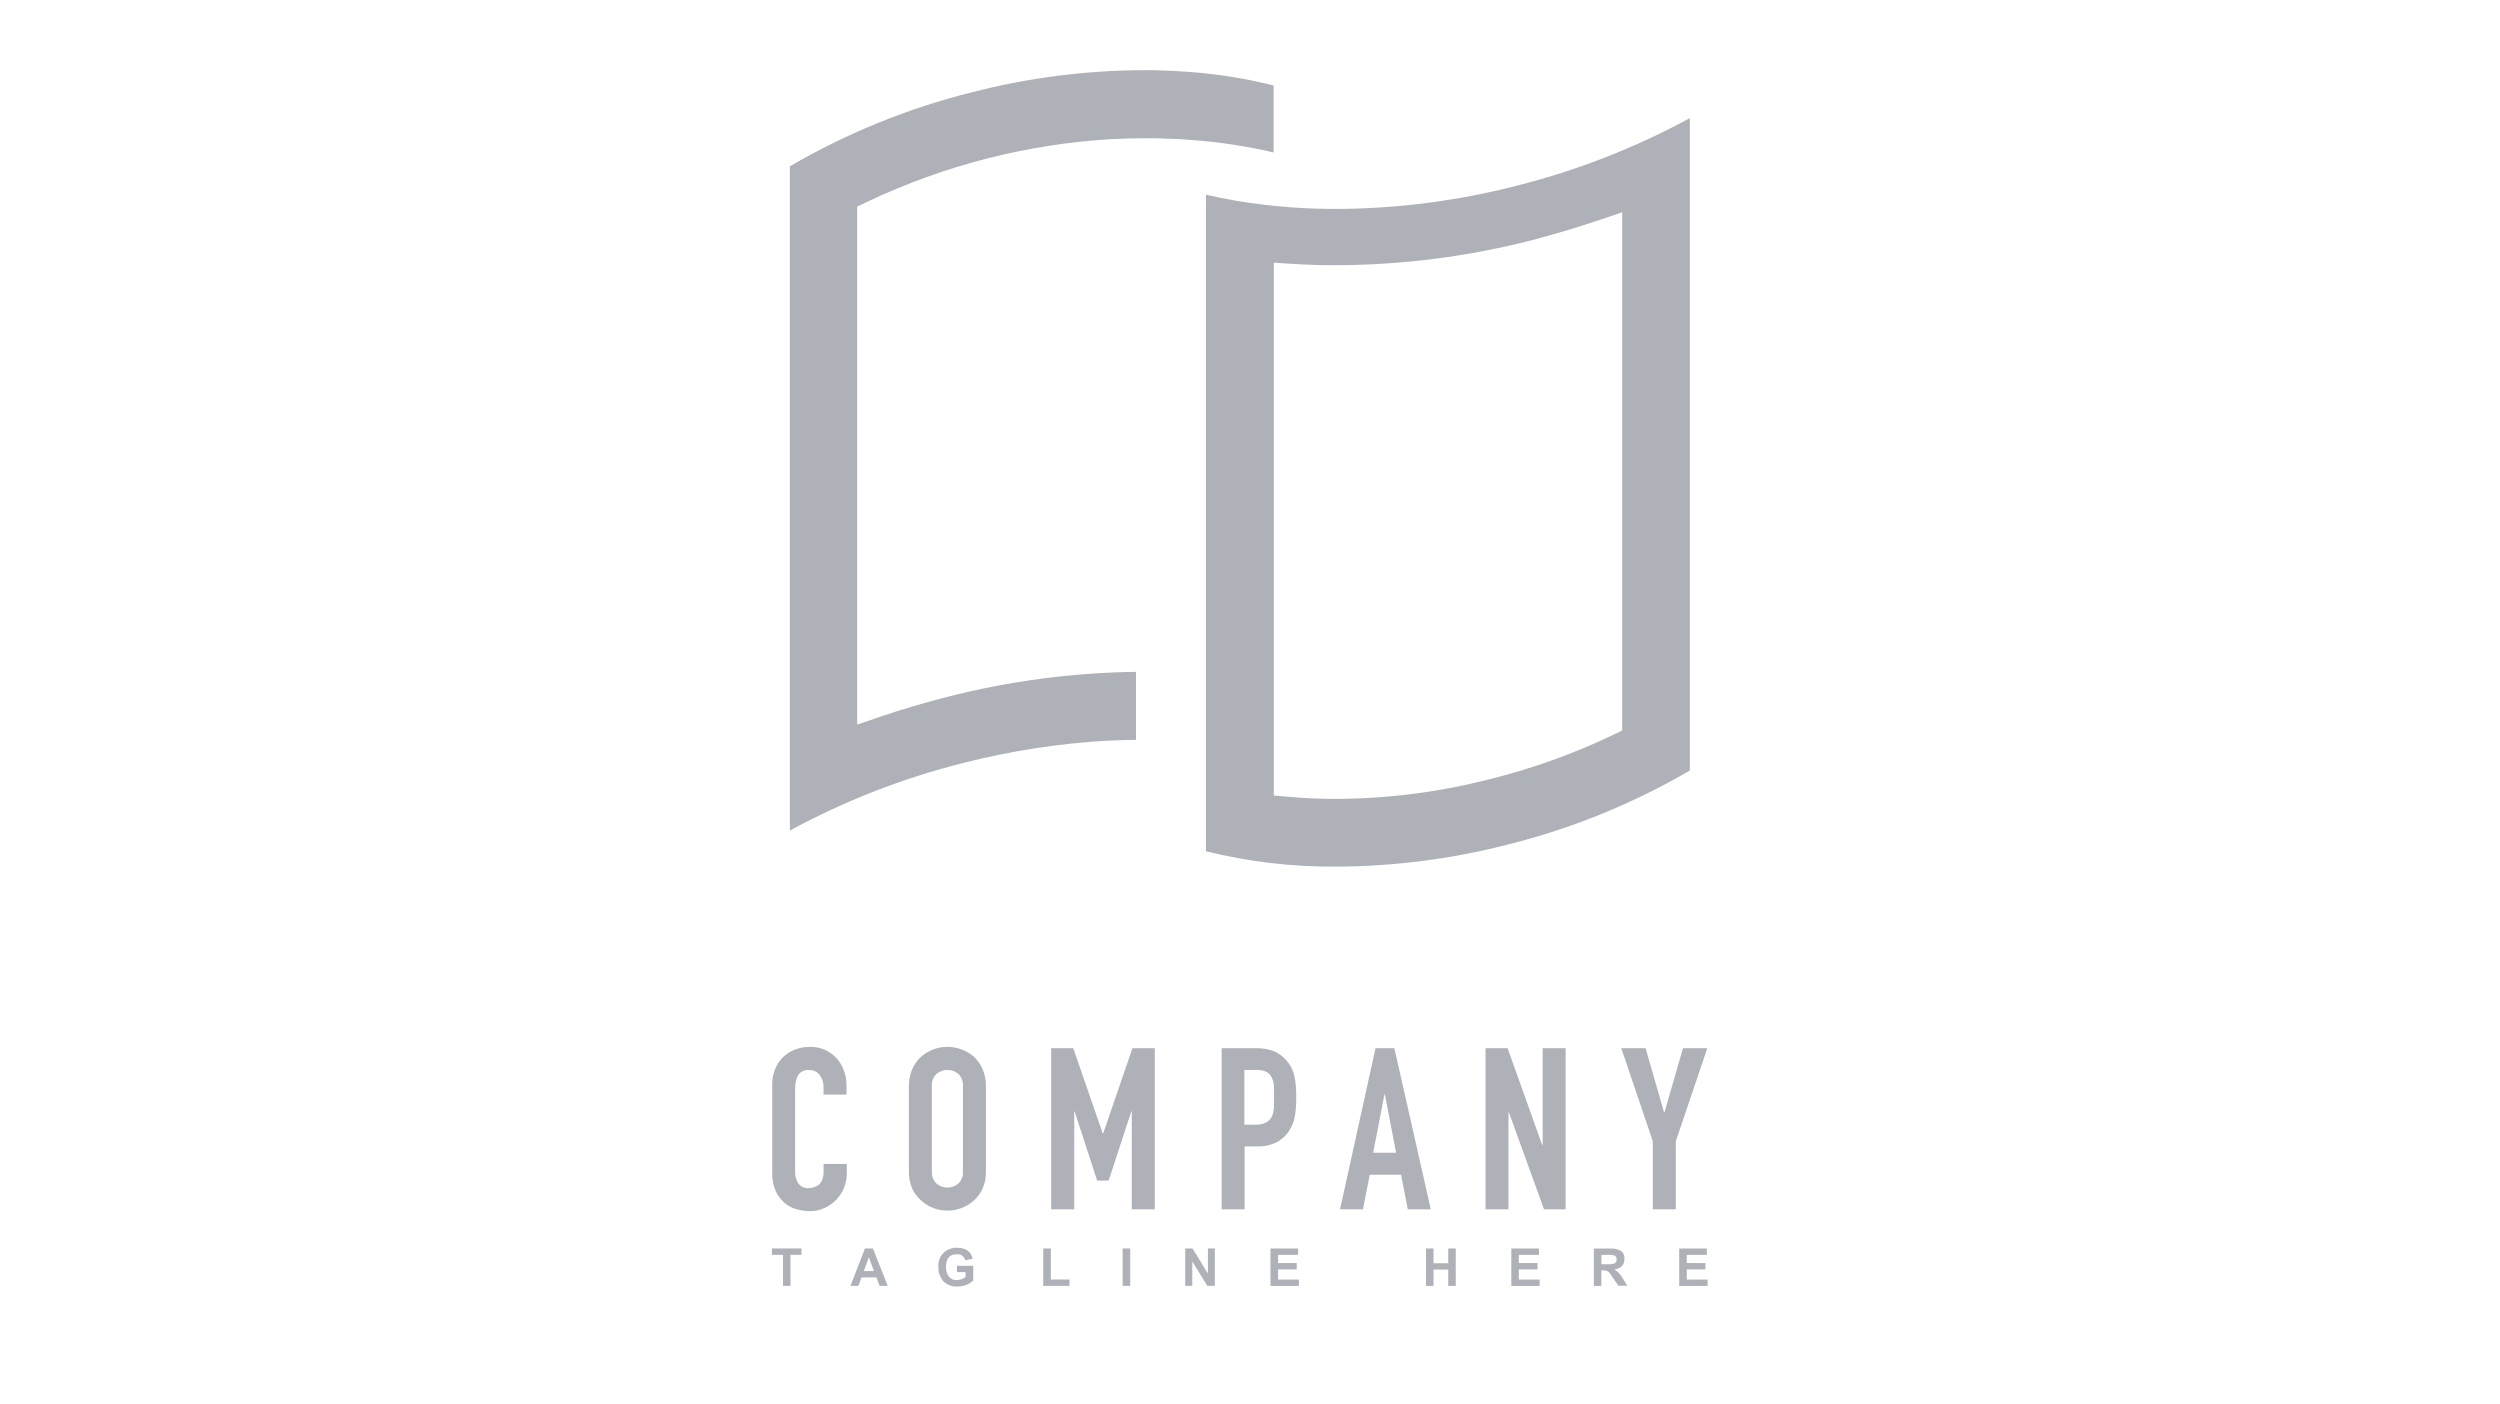
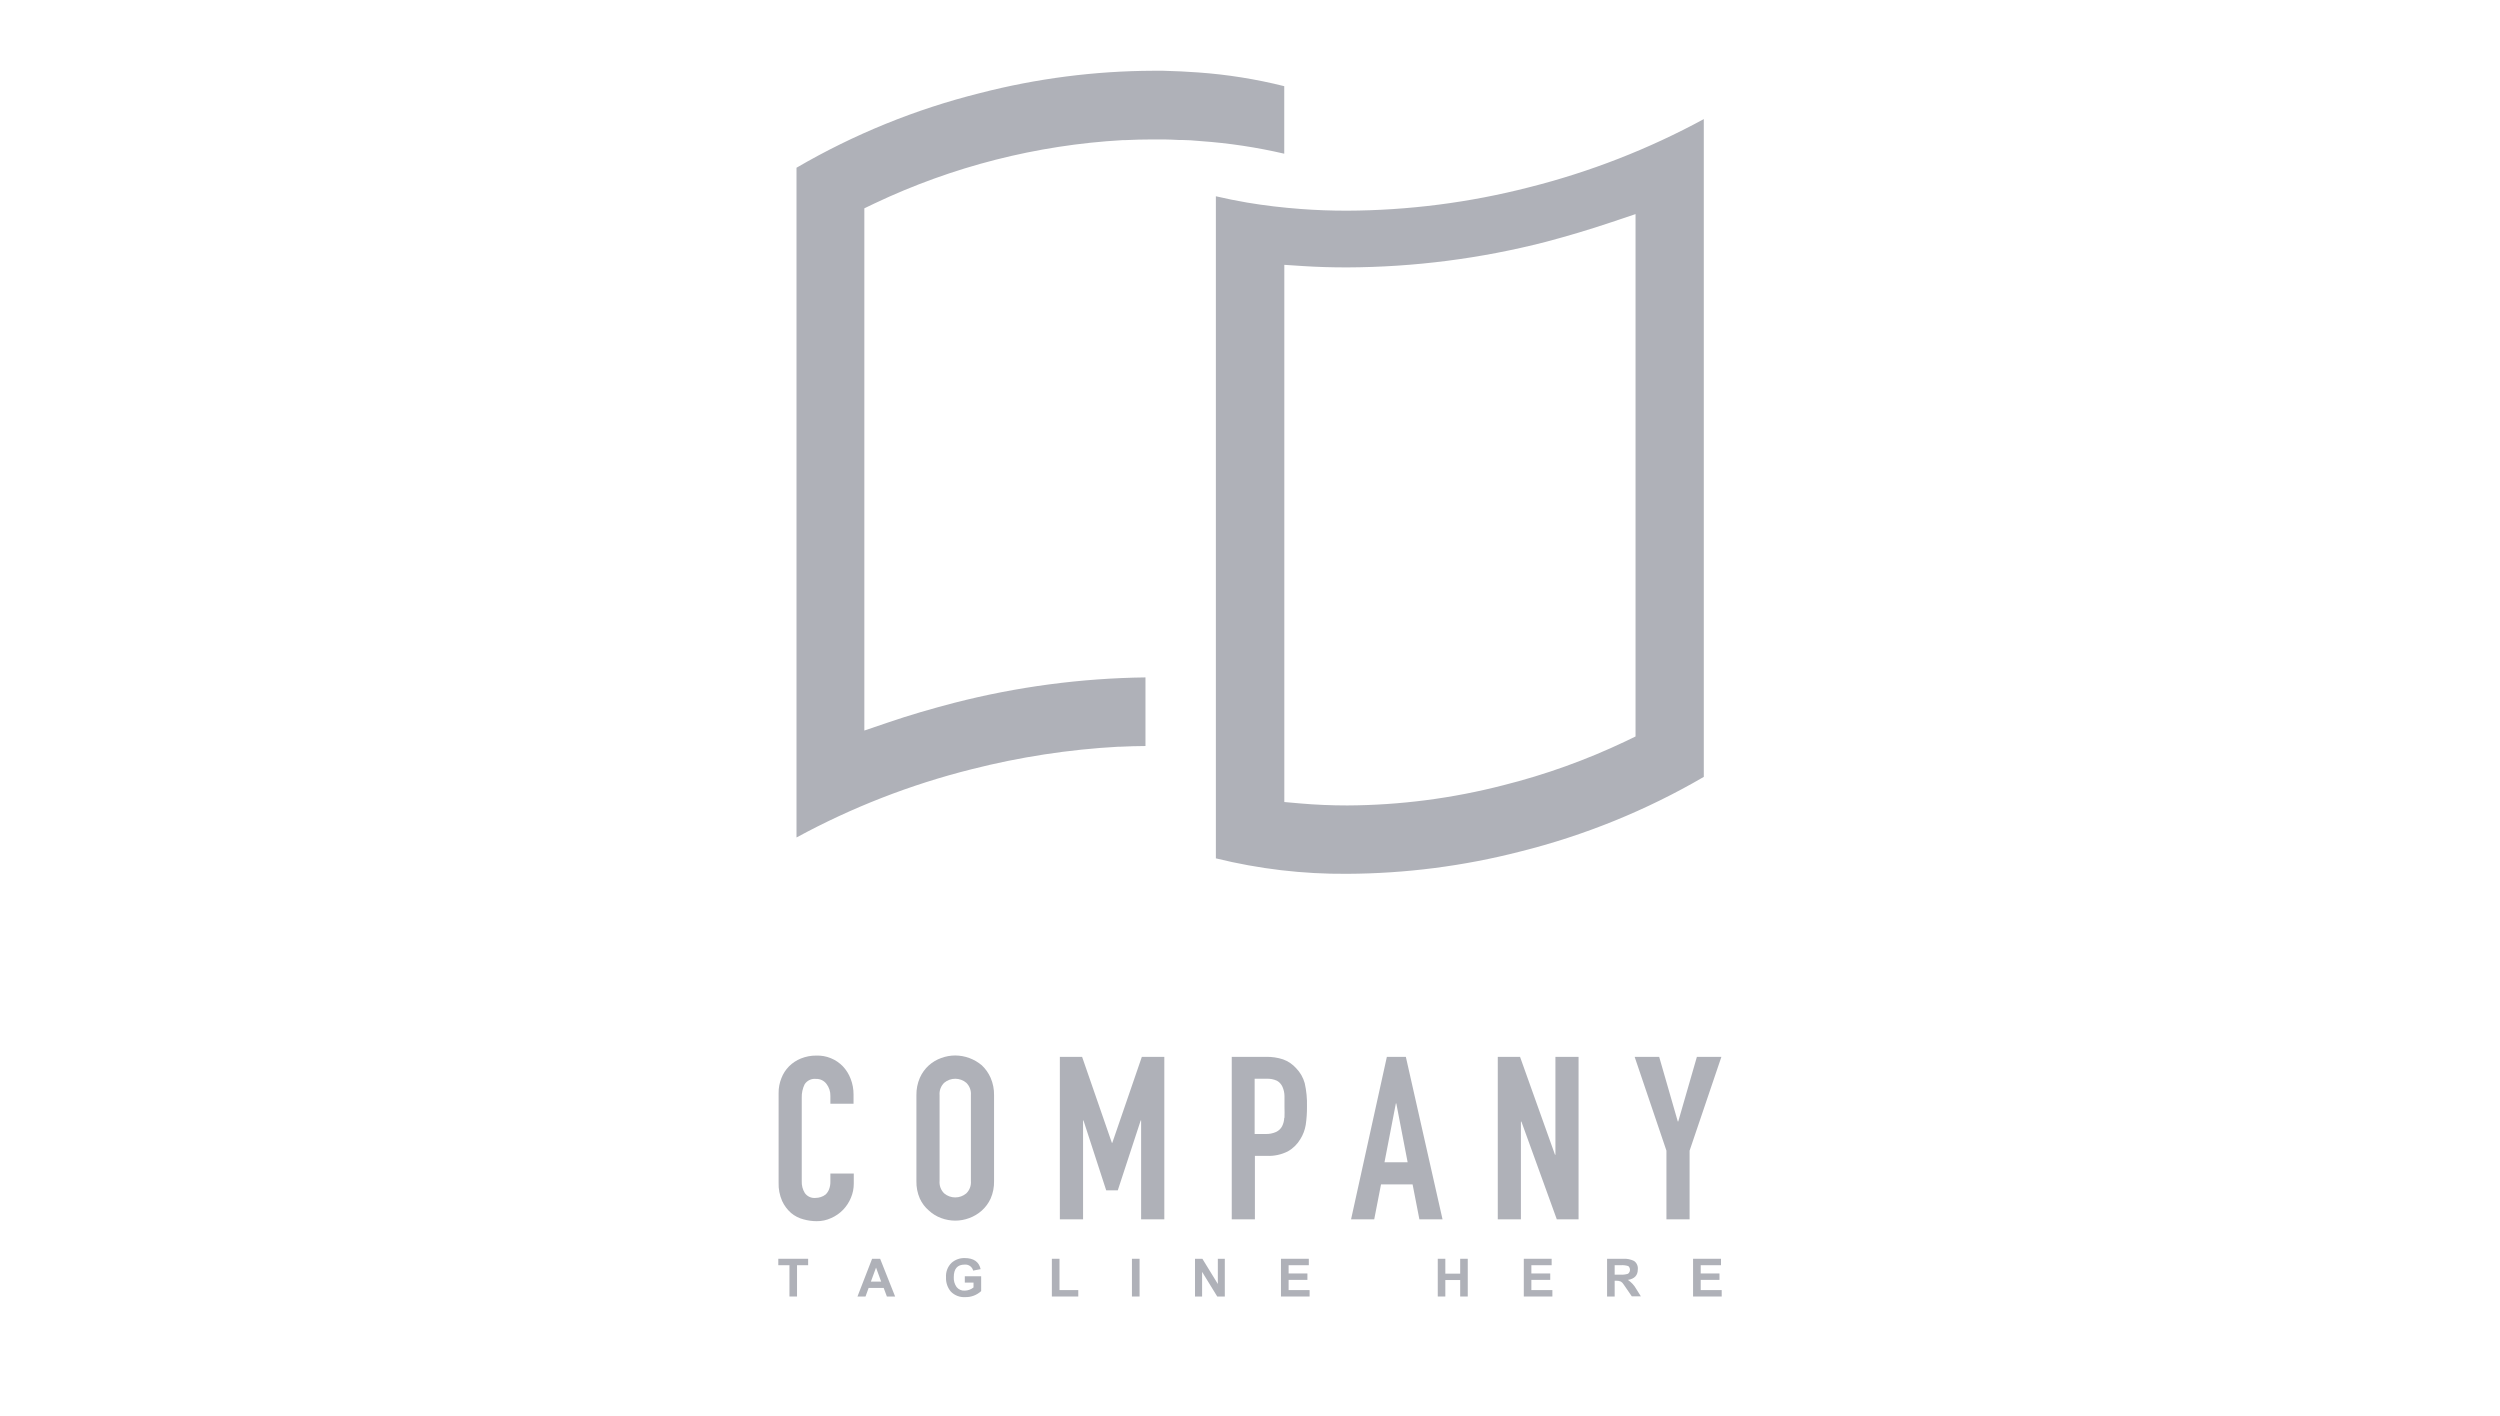
- <svg xmlns="http://www.w3.org/2000/svg" version="1.1" width="57" height="32" viewBox="0 0 57 32">
-   <path fill="#afb1b8" d="M26.727 3.165h-0.073c-0.112-0.007-0.224-0.010-0.336-0.012v0h-0.243c-0.212 0-0.428 0.005-0.642 0.016-0.016-0.001-0.032-0.001-0.049 0-1.944 0.11-3.848 0.596-5.609 1.431l-0.231 0.111v11.809l0.54-0.183c0.474-0.163 0.978-0.309 1.5-0.445 1.411-0.362 2.861-0.555 4.317-0.574v1.551c-0.193 0.001-0.38 0.007-0.568 0.016h-0.045c-1.121 0.061-2.233 0.232-3.322 0.51-1.378 0.345-2.708 0.863-3.957 1.542v-15.145c1.298-0.757 2.695-1.325 4.151-1.688 1.278-0.33 2.593-0.5 3.913-0.504h0.228c0.273 0.007 0.538 0.019 0.788 0.038 0.658 0.046 1.31 0.15 1.95 0.311v1.527c-0.621-0.145-1.253-0.24-1.889-0.285-0.013-0.001-0.026-0.002-0.039-0.003-0.132-0.011-0.263-0.022-0.386-0.022zM29.415 4.726c0.339 0.026 0.689 0.038 1.044 0.038 1.388-0.005 2.769-0.182 4.114-0.528 1.378-0.346 2.706-0.865 3.956-1.543v14.875c-1.298 0.756-2.696 1.325-4.153 1.688-1.279 0.329-2.593 0.498-3.913 0.503-1 0.008-1.997-0.11-2.968-0.35v-14.971c0.229 0.053 0.465 0.102 0.706 0.142 0.394 0.066 0.81 0.115 1.214 0.145zM36.985 4.841l-0.54 0.182c-0.497 0.167-0.997 0.316-1.5 0.449-1.465 0.377-2.971 0.57-4.483 0.575-0.352 0-0.676-0.010-0.989-0.030l-0.43-0.028v12.148l0.37 0.033c0.343 0.030 0.696 0.045 1.052 0.045 1.191-0.005 2.377-0.159 3.531-0.457 0.95-0.238 1.874-0.57 2.759-0.991l0.231-0.111v-11.813z" />
-   <path fill="#afb1b8" d="M19.060 24.113c-0.078-0.080-0.171-0.144-0.274-0.186s-0.214-0.061-0.326-0.057c-0.119-0.002-0.237 0.021-0.347 0.065-0.101 0.040-0.193 0.101-0.27 0.178s-0.135 0.17-0.174 0.271c-0.042 0.107-0.063 0.22-0.062 0.335v2.023c-0.005 0.143 0.022 0.284 0.080 0.415 0.048 0.104 0.117 0.196 0.202 0.271 0.081 0.068 0.176 0.117 0.278 0.144 0.098 0.028 0.2 0.042 0.302 0.042 0.113 0.001 0.224-0.023 0.326-0.070 0.101-0.044 0.193-0.108 0.27-0.187 0.075-0.079 0.135-0.171 0.177-0.271 0.043-0.102 0.065-0.212 0.065-0.323v-0.226h-0.529v0.18c0.002 0.062-0.009 0.123-0.031 0.18-0.017 0.043-0.043 0.082-0.077 0.114-0.033 0.026-0.070 0.046-0.111 0.058-0.036 0.012-0.073 0.018-0.111 0.019-0.047 0.006-0.095-0.002-0.139-0.021s-0.081-0.049-0.11-0.088c-0.050-0.081-0.074-0.176-0.070-0.271v-1.887c-0.003-0.105 0.019-0.208 0.065-0.302 0.027-0.043 0.066-0.077 0.112-0.098s0.097-0.030 0.147-0.024c0.046-0.002 0.091 0.008 0.132 0.028s0.077 0.049 0.104 0.086c0.059 0.078 0.090 0.173 0.088 0.271v0.175h0.524v-0.206c0.001-0.121-0.021-0.241-0.065-0.354-0.039-0.106-0.099-0.203-0.177-0.285z" />
-   <path fill="#afb1b8" d="M22.202 24.090c-0.169-0.142-0.381-0.221-0.602-0.222-0.108 0-0.215 0.020-0.316 0.057-0.103 0.037-0.198 0.093-0.279 0.165-0.088 0.079-0.158 0.175-0.205 0.283-0.053 0.124-0.079 0.257-0.077 0.392v1.941c-0.004 0.137 0.023 0.272 0.077 0.397 0.048 0.104 0.118 0.197 0.205 0.271 0.081 0.075 0.176 0.133 0.279 0.171 0.101 0.037 0.208 0.056 0.316 0.057s0.215-0.020 0.316-0.057c0.105-0.038 0.202-0.096 0.286-0.171 0.084-0.076 0.152-0.168 0.2-0.271 0.054-0.125 0.081-0.261 0.077-0.397v-1.941c0.003-0.135-0.024-0.268-0.077-0.392-0.047-0.107-0.115-0.203-0.2-0.283zM21.955 26.706c0.004 0.052-0.003 0.104-0.021 0.152s-0.047 0.092-0.084 0.128c-0.070 0.059-0.158 0.091-0.249 0.091s-0.179-0.032-0.249-0.091c-0.037-0.036-0.066-0.080-0.084-0.128s-0.025-0.101-0.021-0.152v-1.941c-0.004-0.052 0.003-0.104 0.021-0.152s0.047-0.092 0.084-0.128c0.070-0.059 0.158-0.091 0.249-0.091s0.179 0.032 0.249 0.091c0.037 0.036 0.066 0.080 0.084 0.128s0.025 0.101 0.021 0.152v1.941z" />
-   <path fill="#afb1b8" d="M26.329 27.573v-3.674h-0.509l-0.668 1.945h-0.009l-0.673-1.945h-0.503v3.674h0.525v-2.235h0.009l0.514 1.58h0.262l0.518-1.58h0.009v2.235h0.525z" />
-   <path fill="#afb1b8" d="M29.311 24.157c-0.081-0.091-0.183-0.16-0.297-0.201-0.123-0.040-0.251-0.059-0.38-0.057h-0.78v3.674h0.523v-1.435h0.27c0.163 0.007 0.326-0.027 0.472-0.1 0.119-0.066 0.218-0.163 0.287-0.281 0.061-0.098 0.101-0.206 0.12-0.32 0.021-0.138 0.030-0.278 0.028-0.418 0.005-0.176-0.012-0.353-0.051-0.525-0.035-0.127-0.101-0.243-0.193-0.338zM29.041 25.277c-0.002 0.067-0.019 0.132-0.049 0.191-0.030 0.056-0.077 0.102-0.135 0.129-0.078 0.035-0.162 0.050-0.247 0.046h-0.239v-1.249h0.27c0.081-0.004 0.162 0.012 0.236 0.046 0.054 0.031 0.097 0.079 0.123 0.136 0.029 0.065 0.044 0.134 0.046 0.205 0 0.077 0 0.159 0 0.244s0.005 0.174 0 0.252h-0.005z" />
-   <path fill="#afb1b8" d="M31.791 23.899h-0.429l-0.809 3.674h0.523l0.154-0.789h0.714l0.154 0.789h0.524l-0.83-3.674zM31.308 26.283l0.258-1.332h0.009l0.256 1.332h-0.524z" />
-   <path fill="#afb1b8" d="M35.173 26.112h-0.009l-0.791-2.213h-0.503v3.674h0.523v-2.209h0.011l0.8 2.209h0.492v-3.674h-0.523v2.213z" />
-   <path fill="#afb1b8" d="M38.372 23.899l-0.421 1.461h-0.011l-0.421-1.461h-0.554l0.719 2.121v1.553h0.524v-1.553l0.719-2.121h-0.554z" />
-   <path fill="#afb1b8" d="M17.6 28.61h0.252v0.708h0.171v-0.708h0.251v-0.145h-0.675v0.145z" />
-   <path fill="#afb1b8" d="M19.721 28.465l-0.331 0.853h0.182l0.070-0.194h0.34l0.073 0.194h0.186l-0.339-0.853h-0.182zM19.694 28.981l0.116-0.316 0.116 0.316h-0.232z" />
-   <path fill="#afb1b8" d="M21.818 29.004h0.197v0.11c-0.058 0.046-0.129 0.071-0.202 0.072-0.034 0.002-0.069-0.004-0.1-0.019s-0.059-0.036-0.081-0.063c-0.045-0.065-0.068-0.143-0.063-0.222 0-0.19 0.082-0.285 0.246-0.285 0.043-0.004 0.086 0.007 0.121 0.032s0.061 0.062 0.072 0.104l0.169-0.033c-0.036-0.167-0.156-0.251-0.362-0.251-0.11-0.003-0.216 0.036-0.298 0.11-0.043 0.042-0.076 0.094-0.097 0.15s-0.030 0.117-0.025 0.178c-0.005 0.117 0.034 0.231 0.109 0.32 0.042 0.043 0.092 0.077 0.148 0.098s0.116 0.031 0.176 0.027c0.134 0.004 0.263-0.045 0.362-0.136v-0.336h-0.37v0.144z" />
-   <path fill="#afb1b8" d="M23.959 28.465h-0.173v0.853h0.598v-0.145h-0.425v-0.708z" />
-   <path fill="#afb1b8" d="M25.769 28.465h-0.173v0.853h0.173v-0.853z" />
-   <path fill="#afb1b8" d="M27.539 29.035l-0.349-0.57h-0.167v0.853h0.161v-0.557l0.343 0.557h0.171v-0.853h-0.158v0.57z" />
-   <path fill="#afb1b8" d="M29.14 28.943h0.425v-0.145h-0.425v-0.187h0.457v-0.145h-0.63v0.853h0.648v-0.145h-0.475v-0.231z" />
-   <path fill="#afb1b8" d="M33.020 28.802h-0.336v-0.336h-0.171v0.853h0.171v-0.373h0.336v0.373h0.171v-0.853h-0.171v0.336z" />
-   <path fill="#afb1b8" d="M34.629 28.943h0.426v-0.145h-0.426v-0.187h0.459v-0.145h-0.63v0.853h0.646v-0.145h-0.475v-0.231z" />
-   <path fill="#afb1b8" d="M36.812 28.943c0.148-0.023 0.224-0.102 0.224-0.237 0.004-0.036-0.001-0.073-0.016-0.106s-0.038-0.062-0.068-0.083c-0.077-0.039-0.163-0.056-0.25-0.050h-0.362v0.853h0.171v-0.357h0.034c0.037-0.002 0.073 0.004 0.107 0.019 0.025 0.015 0.046 0.037 0.061 0.062l0.186 0.271h0.205l-0.104-0.167c-0.046-0.082-0.111-0.153-0.189-0.205zM36.64 28.825h-0.127v-0.214h0.135c0.059-0.005 0.118 0.002 0.174 0.020 0.012 0.011 0.022 0.025 0.029 0.040s0.009 0.032 0.009 0.049c-0.001 0.017-0.005 0.033-0.013 0.048s-0.019 0.027-0.032 0.037c-0.056 0.017-0.115 0.024-0.174 0.020z" />
-   <path fill="#afb1b8" d="M38.458 28.943h0.425v-0.145h-0.425v-0.187h0.459v-0.145h-0.631v0.853h0.648v-0.145h-0.475v-0.231z" />
+ <svg xmlns="http://www.w3.org/2000/svg" width="106" height="60" viewBox="0 0 106 60" fill="none">
+   <path fill-rule="evenodd" clip-rule="evenodd" d="M50.114 5.935H49.977C49.767 5.922 49.557 5.917 49.347 5.912H49.347H49.327H48.892C48.495 5.912 48.09 5.922 47.688 5.942C47.657 5.94 47.627 5.94 47.597 5.942C43.952 6.149 40.382 7.06 37.081 8.625L36.648 8.833V30.975L37.66 30.631C38.548 30.326 39.494 30.052 40.473 29.797C43.119 29.118 45.837 28.757 48.568 28.722V31.631C48.206 31.633 47.855 31.643 47.503 31.661H47.419C45.318 31.776 43.232 32.097 41.191 32.617C38.607 33.264 36.114 34.236 33.772 35.509V7.112C36.205 5.693 38.825 4.627 41.556 3.946C43.953 3.327 46.417 3.009 48.892 3H49.319C49.83 3.013 50.329 3.036 50.797 3.071C52.03 3.158 53.253 3.353 54.452 3.654V6.517C53.287 6.246 52.103 6.067 50.91 5.983C50.886 5.981 50.862 5.979 50.838 5.977C50.591 5.956 50.344 5.935 50.114 5.935ZM55.153 8.861C55.788 8.91 56.446 8.933 57.111 8.933C59.712 8.923 62.303 8.591 64.824 7.943C67.407 7.294 69.899 6.322 72.241 5.05V32.94C69.807 34.358 67.185 35.424 64.455 36.106C62.057 36.723 59.593 37.039 57.118 37.05C55.243 37.065 53.374 36.844 51.553 36.394V8.322C51.983 8.421 52.426 8.513 52.876 8.589C53.615 8.714 54.394 8.805 55.153 8.861ZM69.347 9.078L68.335 9.418C67.404 9.731 66.466 10.011 65.522 10.26C62.775 10.966 59.951 11.328 57.116 11.338C56.456 11.338 55.849 11.32 55.262 11.282L54.455 11.229V31.318V34.006L55.148 34.067C55.79 34.123 56.453 34.151 57.121 34.151C59.354 34.141 61.578 33.853 63.741 33.294C65.522 32.847 67.255 32.224 68.915 31.435L69.347 31.226V9.078Z" fill="#AFB1B8" />
+   <path d="M35.737 45.212C35.592 45.062 35.416 44.943 35.222 44.865C35.028 44.786 34.82 44.75 34.611 44.757C34.389 44.754 34.168 44.796 33.961 44.879C33.772 44.955 33.6 45.068 33.455 45.212C33.312 45.357 33.201 45.53 33.129 45.721C33.05 45.921 33.01 46.134 33.013 46.349V50.143C33.004 50.41 33.055 50.676 33.162 50.921C33.251 51.116 33.381 51.289 33.541 51.43C33.693 51.557 33.871 51.65 34.062 51.699C34.247 51.751 34.438 51.778 34.629 51.778C34.84 51.78 35.05 51.735 35.241 51.646C35.431 51.563 35.603 51.444 35.747 51.295C35.888 51.148 36.001 50.975 36.079 50.786C36.16 50.595 36.201 50.389 36.2 50.181V49.757H35.208V50.095C35.211 50.21 35.192 50.325 35.15 50.433C35.118 50.514 35.069 50.587 35.006 50.647C34.945 50.696 34.874 50.733 34.799 50.756C34.732 50.778 34.662 50.79 34.591 50.791C34.503 50.802 34.413 50.788 34.331 50.753C34.249 50.717 34.179 50.66 34.126 50.588C34.032 50.436 33.986 50.258 33.994 50.08V46.542C33.988 46.346 34.03 46.151 34.116 45.975C34.167 45.895 34.24 45.831 34.326 45.791C34.412 45.75 34.507 45.735 34.601 45.746C34.687 45.743 34.772 45.761 34.849 45.798C34.926 45.836 34.993 45.891 35.044 45.96C35.155 46.106 35.213 46.285 35.208 46.469V46.797H36.19V46.41C36.192 46.183 36.151 45.958 36.069 45.746C35.995 45.548 35.883 45.366 35.737 45.212Z" fill="#AFB1B8" />
+   <path d="M41.629 45.169C41.313 44.902 40.914 44.755 40.501 44.752C40.299 44.753 40.098 44.789 39.909 44.859C39.716 44.928 39.538 45.033 39.385 45.169C39.221 45.317 39.09 45.498 39.001 45.701C38.901 45.932 38.852 46.183 38.856 46.435V50.074C38.849 50.33 38.899 50.585 39.001 50.819C39.09 51.015 39.221 51.189 39.385 51.328C39.537 51.469 39.715 51.578 39.909 51.648C40.098 51.718 40.299 51.754 40.501 51.755C40.703 51.755 40.903 51.719 41.093 51.648C41.29 51.577 41.472 51.468 41.629 51.328C41.787 51.186 41.914 51.013 42.003 50.819C42.105 50.585 42.154 50.33 42.148 50.074V46.435C42.152 46.183 42.103 45.932 42.003 45.701C41.915 45.5 41.788 45.319 41.629 45.169ZM41.166 50.074C41.174 50.171 41.161 50.269 41.127 50.36C41.093 50.451 41.039 50.533 40.969 50.601C40.838 50.711 40.672 50.771 40.502 50.771C40.331 50.771 40.166 50.711 40.035 50.601C39.965 50.533 39.911 50.451 39.877 50.36C39.843 50.269 39.83 50.171 39.838 50.074V46.435C39.83 46.339 39.843 46.241 39.877 46.15C39.911 46.059 39.965 45.976 40.035 45.909C40.166 45.799 40.331 45.739 40.502 45.739C40.672 45.739 40.838 45.799 40.969 45.909C41.039 45.976 41.093 46.059 41.127 46.15C41.161 46.241 41.174 46.339 41.166 46.435V50.074Z" fill="#AFB1B8" />
+   <path d="M49.367 51.699V44.811H48.414L47.161 48.457H47.144L45.881 44.811H44.938V51.699H45.922V47.509H45.94L46.903 50.471H47.394L48.365 47.509H48.383V51.699H49.367Z" fill="#AFB1B8" />
+   <path d="M54.958 45.294C54.806 45.124 54.615 44.994 54.401 44.917C54.171 44.842 53.93 44.806 53.688 44.81H52.226V51.699H53.208V49.009H53.713C54.02 49.023 54.324 48.958 54.599 48.821C54.822 48.697 55.008 48.515 55.138 48.294C55.251 48.111 55.328 47.907 55.363 47.694C55.401 47.435 55.419 47.173 55.416 46.911C55.425 46.58 55.393 46.249 55.32 45.927C55.254 45.688 55.13 45.471 54.958 45.294ZM54.452 47.394C54.448 47.519 54.417 47.641 54.361 47.753C54.305 47.859 54.216 47.943 54.108 47.994C53.963 48.059 53.804 48.089 53.645 48.081H53.197V45.739H53.703C53.856 45.731 54.008 45.761 54.146 45.825C54.248 45.883 54.328 45.972 54.376 46.079C54.43 46.2 54.459 46.331 54.462 46.463C54.462 46.608 54.462 46.761 54.462 46.921C54.462 47.081 54.472 47.247 54.462 47.394H54.452Z" fill="#AFB1B8" />
+   <path d="M59.608 44.811H58.803L57.285 51.699H58.267L58.555 50.219H59.894L60.182 51.699H61.163L59.608 44.811ZM58.702 49.281L59.185 46.784H59.203L59.684 49.281H58.702Z" fill="#AFB1B8" />
+   <path d="M65.95 48.961H65.932L64.45 44.811H63.506V51.699H64.487V47.557H64.508L66.008 51.699H66.931V44.811H65.95V48.961Z" fill="#AFB1B8" />
+   <path d="M71.948 44.811L71.158 47.549H71.138L70.349 44.811H69.309L70.657 48.788V51.699H71.639V48.788L72.987 44.811H71.948Z" fill="#AFB1B8" />
+   <path d="M33 53.645H33.473V54.972H33.794V53.645H34.265V53.372H33V53.645Z" fill="#AFB1B8" />
+   <path d="M36.977 53.372L36.357 54.972H36.698L36.83 54.608H37.468L37.604 54.972H37.953L37.318 53.372H36.977ZM36.926 54.339L37.144 53.746L37.361 54.339H36.926Z" fill="#AFB1B8" />
+   <path d="M40.908 54.382H41.277V54.588C41.169 54.675 41.036 54.722 40.898 54.723C40.833 54.727 40.769 54.715 40.71 54.688C40.651 54.661 40.599 54.621 40.559 54.57C40.474 54.449 40.432 54.302 40.44 54.153C40.44 53.797 40.594 53.619 40.9 53.619C40.981 53.611 41.062 53.633 41.128 53.679C41.194 53.726 41.242 53.795 41.262 53.873L41.578 53.812C41.51 53.5 41.285 53.342 40.9 53.342C40.695 53.337 40.495 53.41 40.341 53.548C40.261 53.628 40.198 53.724 40.159 53.83C40.119 53.937 40.103 54.05 40.111 54.163C40.102 54.382 40.175 54.597 40.316 54.764C40.394 54.844 40.489 54.907 40.594 54.947C40.699 54.988 40.811 55.005 40.923 54.998C41.173 55.005 41.416 54.913 41.601 54.743V54.113H40.908V54.382Z" fill="#AFB1B8" />
+   <path d="M44.923 53.372H44.599V54.972H45.719V54.7H44.923V53.372Z" fill="#AFB1B8" />
+   <path d="M48.318 53.372H47.994V54.972H48.318V53.372Z" fill="#AFB1B8" />
+   <path d="M51.636 54.441L50.981 53.372H50.668V54.972H50.969V53.927L51.611 54.972H51.932V53.372H51.636V54.441Z" fill="#AFB1B8" />
+   <path d="M54.637 54.267H55.434V53.995H54.637V53.645H55.494V53.372H54.313V54.972H55.527V54.7H54.637V54.267Z" fill="#AFB1B8" />
+   <path d="M61.912 54.003H61.282V53.372H60.961V54.972H61.282V54.273H61.912V54.972H62.233V53.372H61.912V54.003Z" fill="#AFB1B8" />
+   <path d="M64.93 54.267H65.73V53.995H64.93V53.645H65.79V53.372H64.609V54.972H65.821V54.7H64.93V54.267Z" fill="#AFB1B8" />
+   <path d="M69.023 54.268C69.302 54.224 69.443 54.077 69.443 53.823C69.451 53.755 69.441 53.686 69.413 53.623C69.386 53.56 69.342 53.506 69.286 53.467C69.141 53.394 68.98 53.361 68.818 53.373H68.14V54.972H68.462V54.303H68.525C68.593 54.299 68.662 54.311 68.725 54.339C68.772 54.368 68.811 54.408 68.839 54.456L69.188 54.964H69.572L69.377 54.652C69.291 54.497 69.17 54.366 69.023 54.268ZM68.699 54.046H68.462V53.645H68.715C68.825 53.636 68.936 53.649 69.041 53.683C69.064 53.703 69.083 53.729 69.095 53.758C69.107 53.787 69.113 53.818 69.111 53.849C69.11 53.88 69.101 53.911 69.087 53.938C69.072 53.966 69.051 53.99 69.026 54.008C68.92 54.041 68.81 54.053 68.699 54.046Z" fill="#AFB1B8" />
+   <path d="M72.11 54.267H72.906V53.995H72.11V53.645H72.97V53.372H71.786V54.972H73V54.7H72.11V54.267Z" fill="#AFB1B8" />
</svg>
